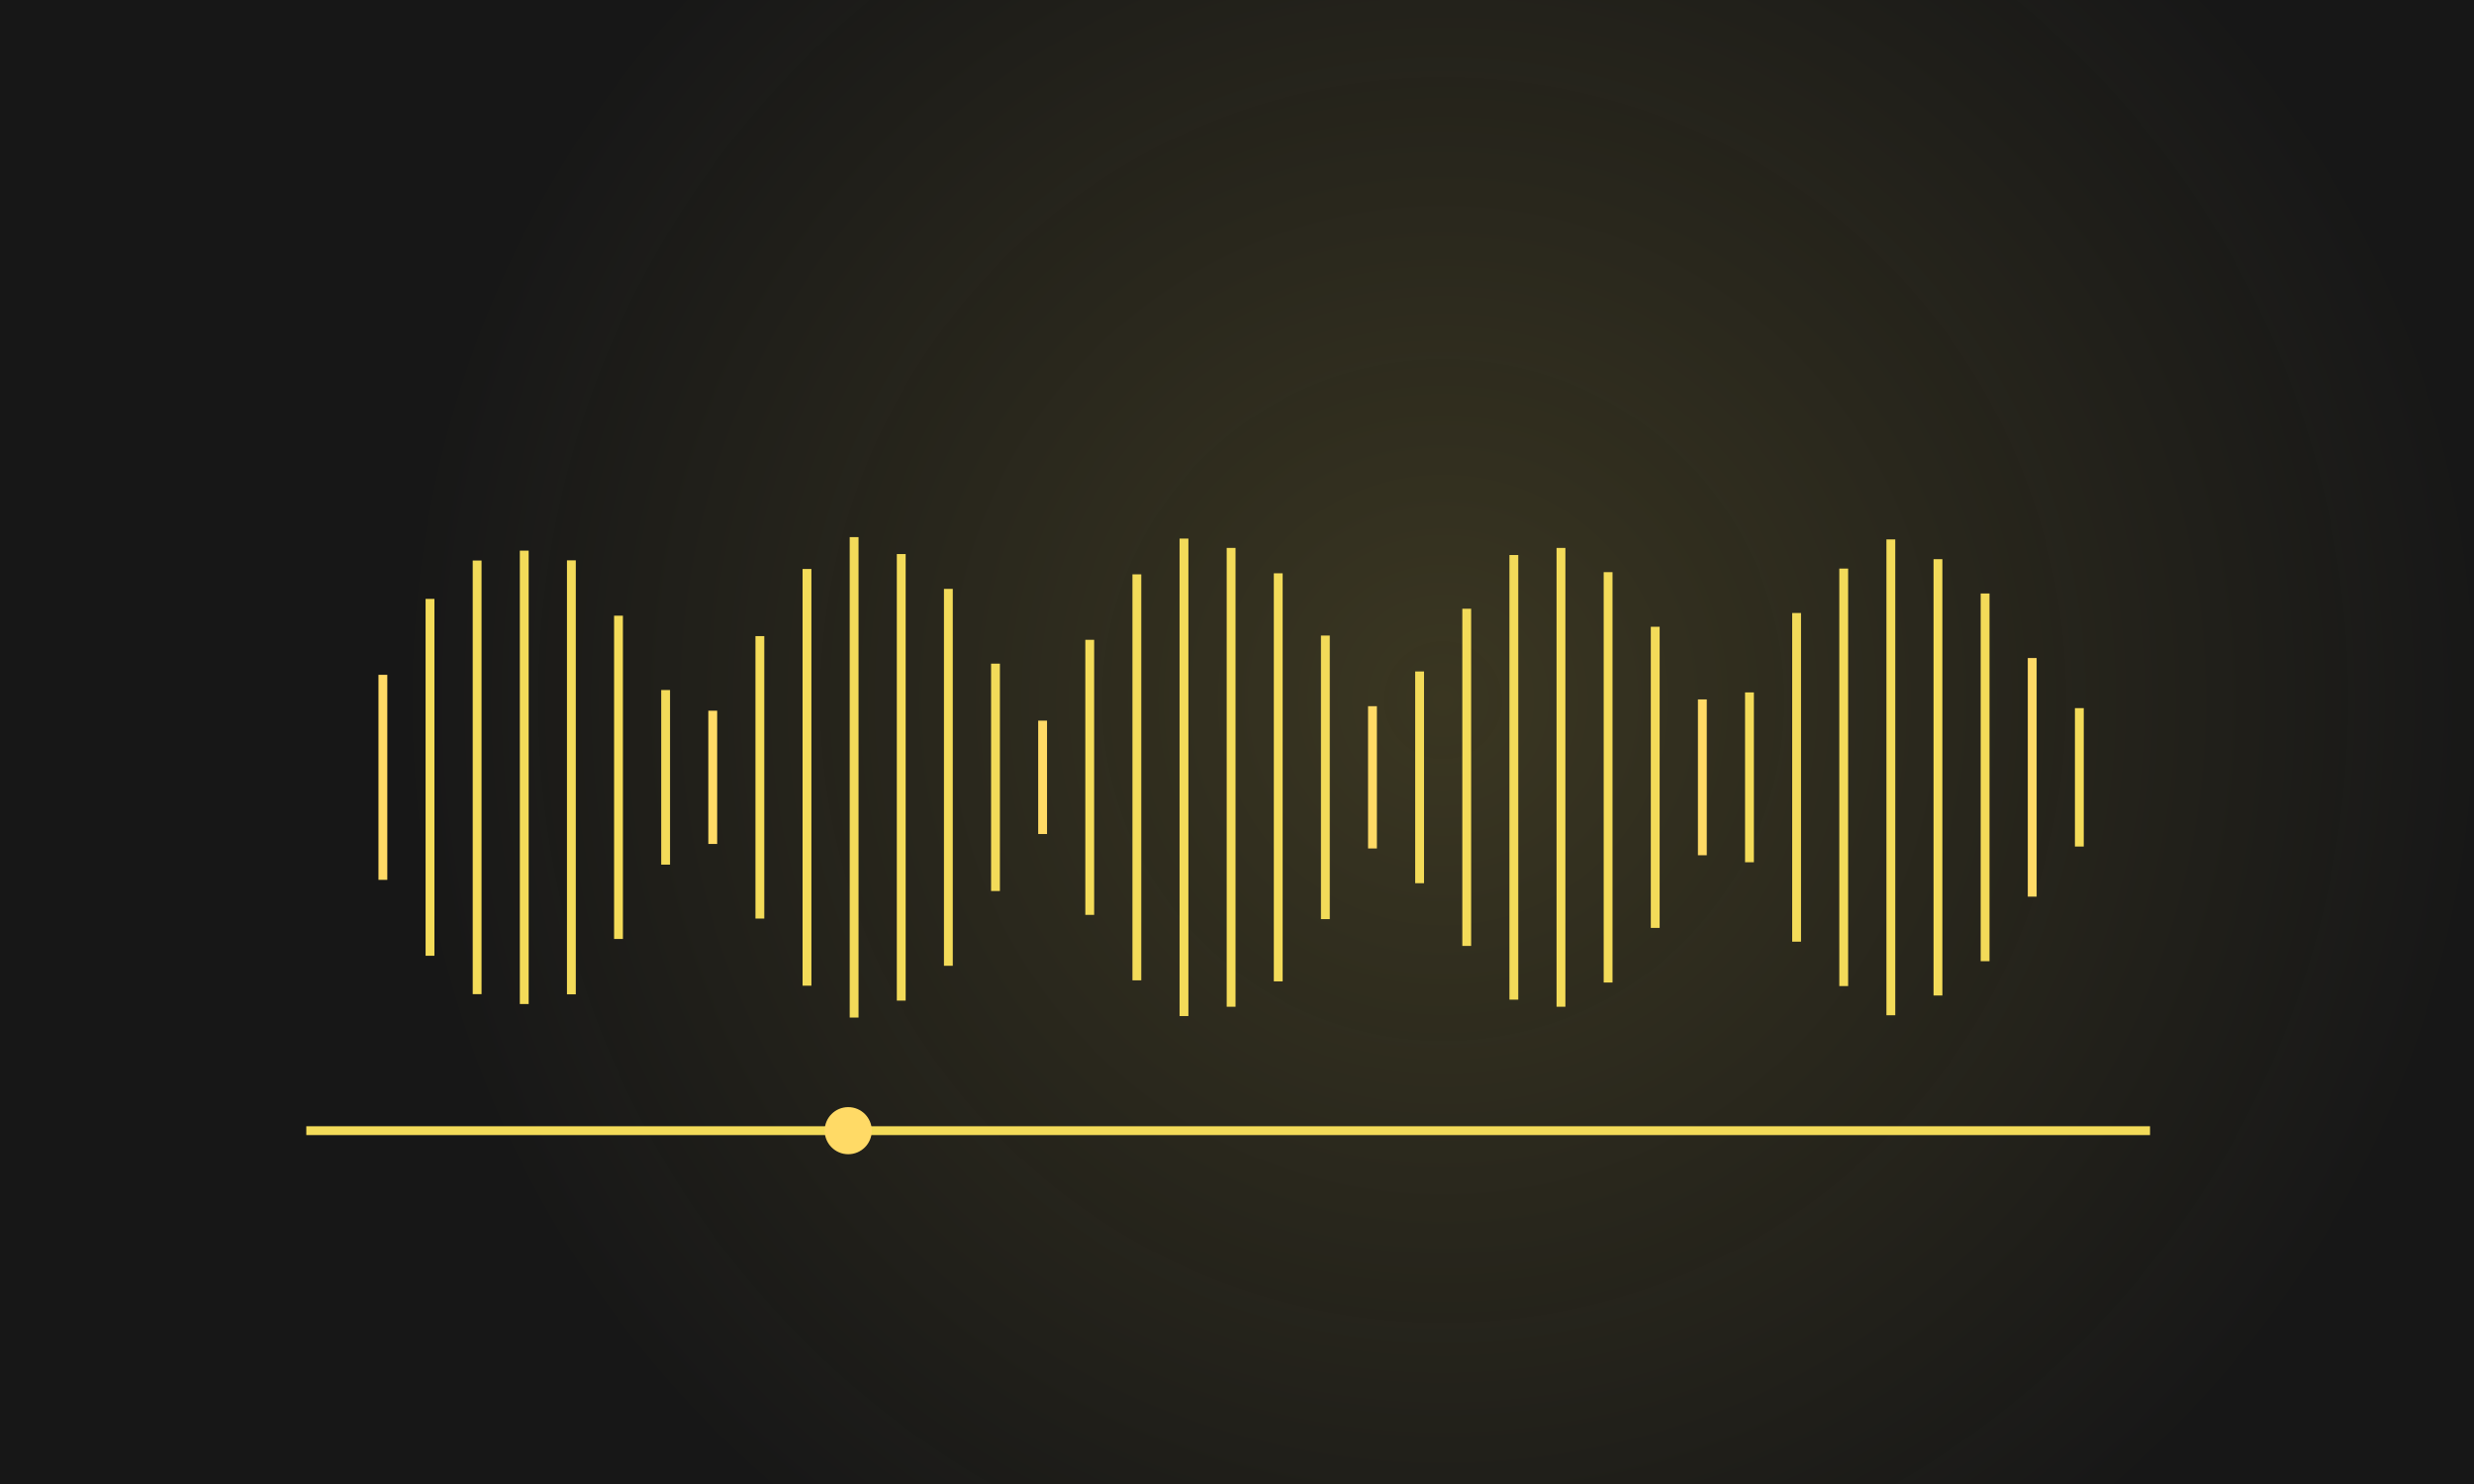
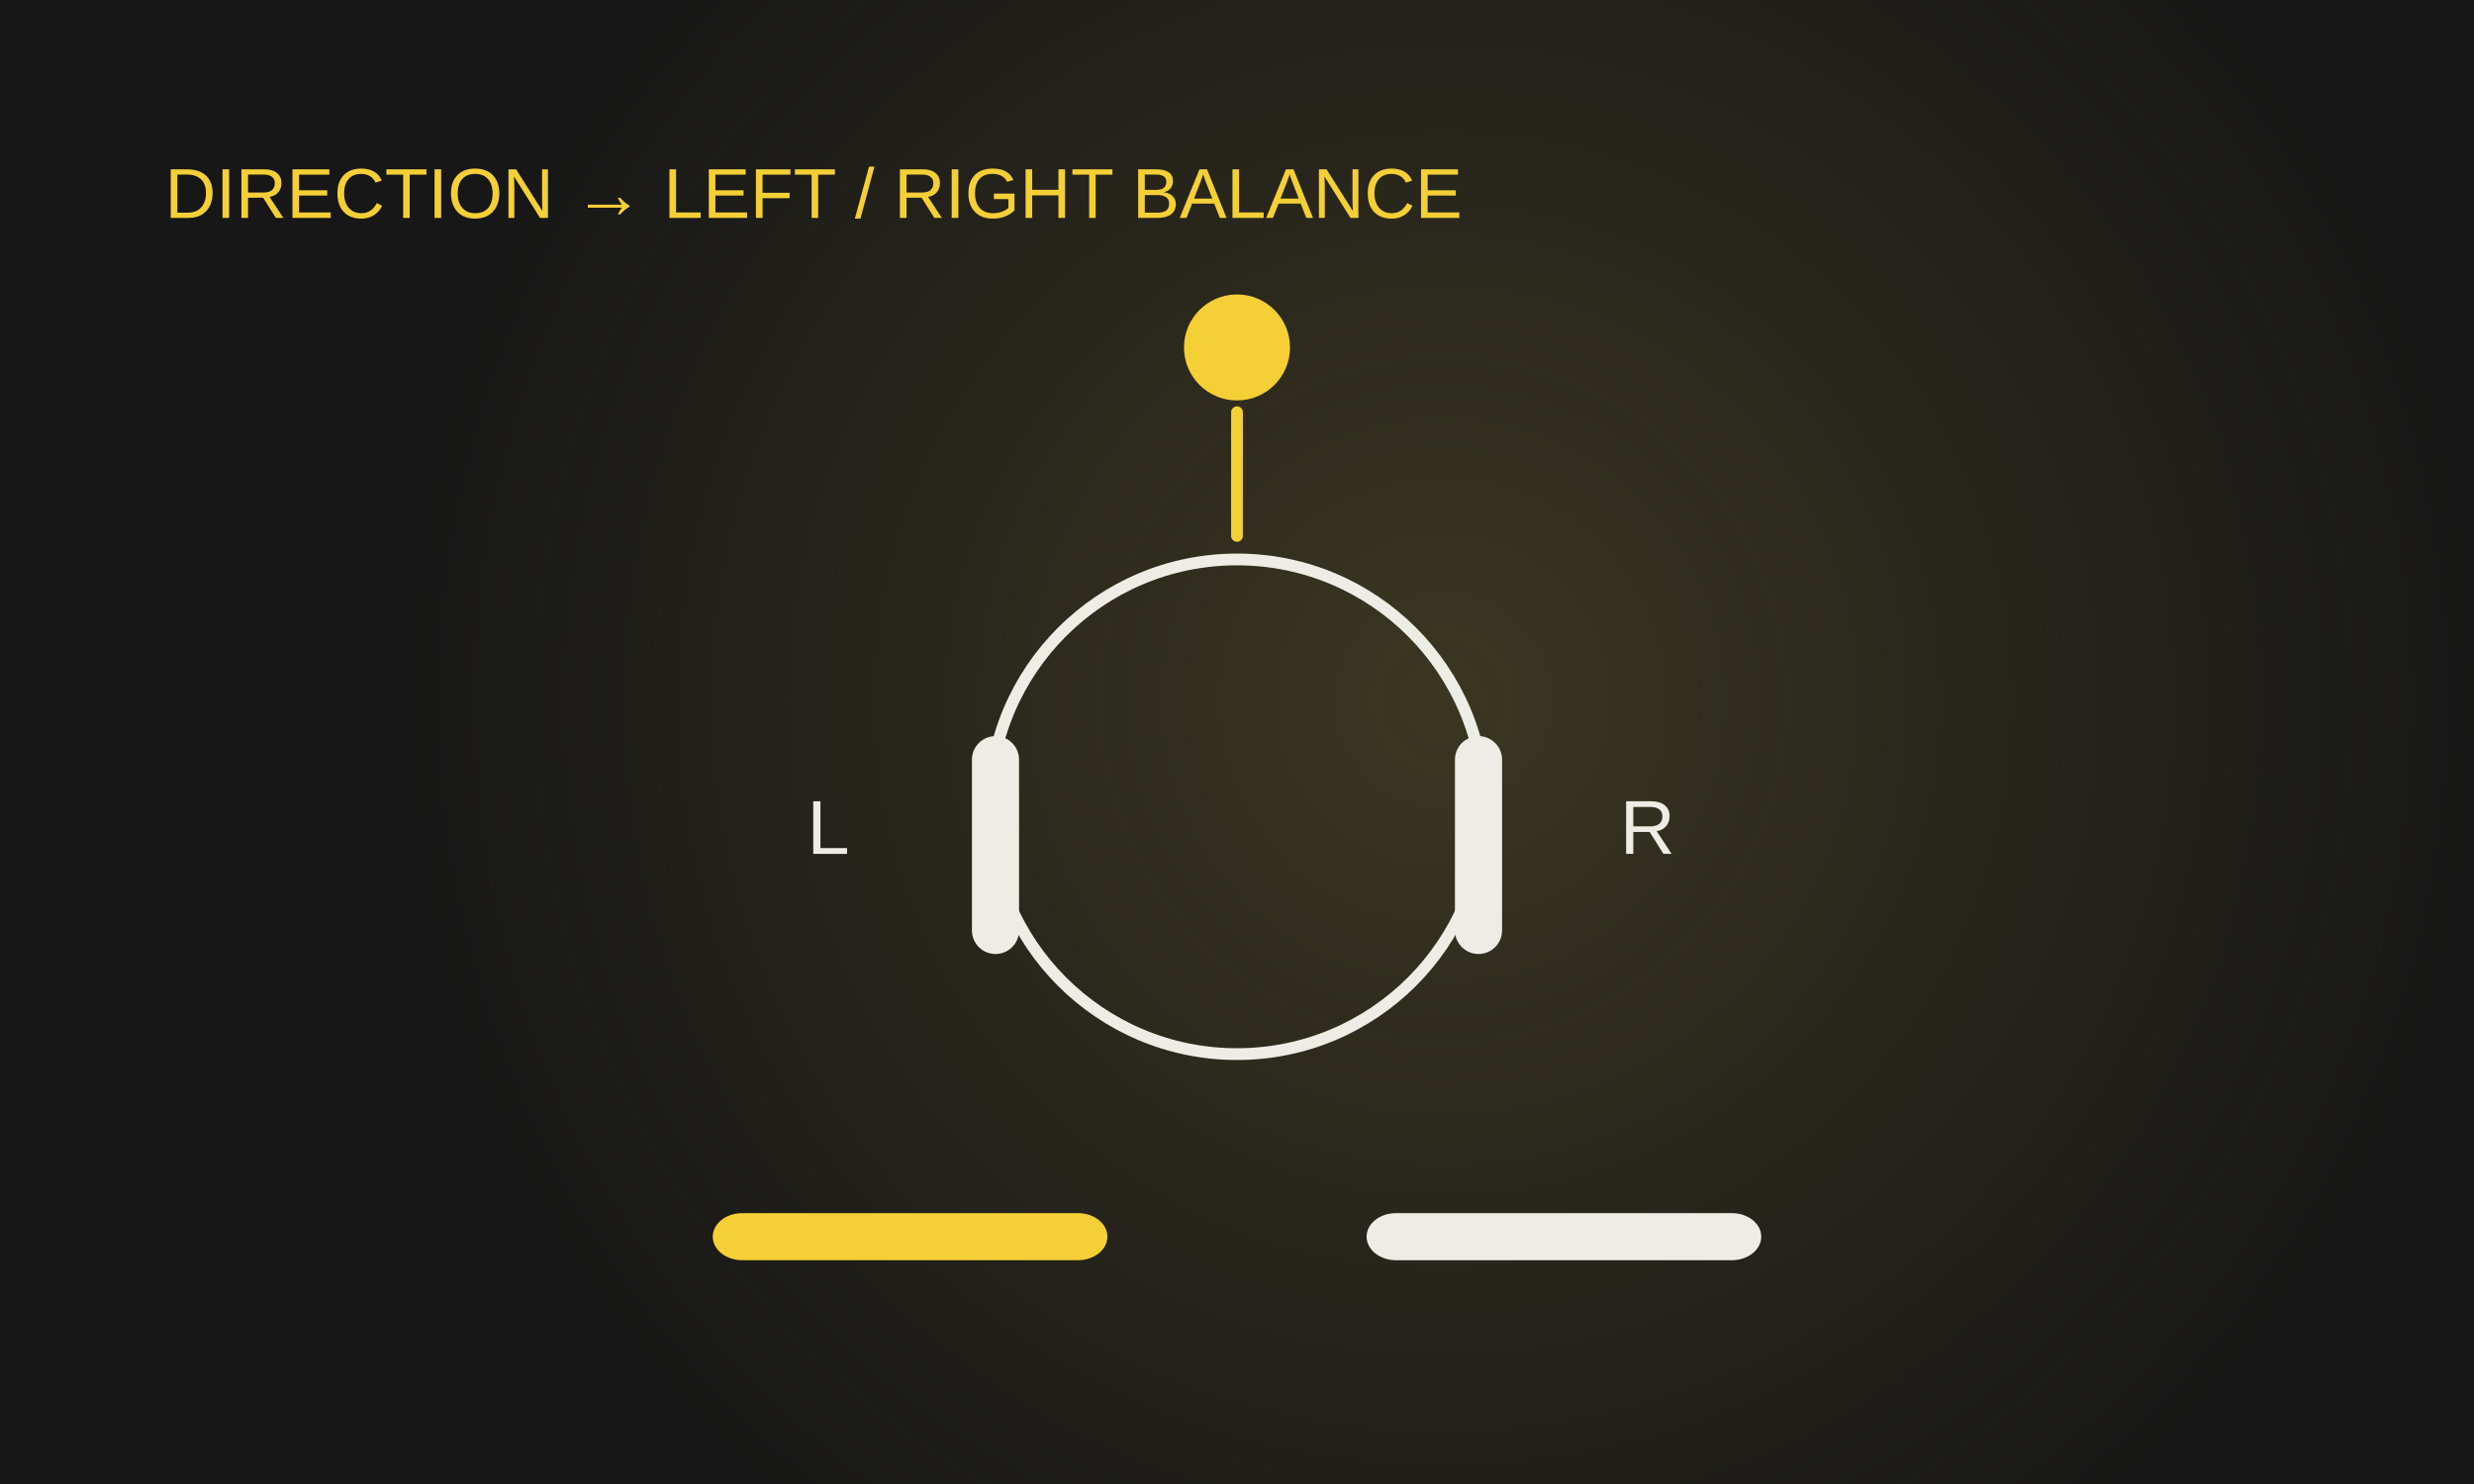
<svg xmlns="http://www.w3.org/2000/svg" class="article-cover" viewBox="0 0 420 252" role="img" aria-label="공간 음향 개념 도식">
  <defs>
    <radialGradient id="cover-audio-spatialization-glow">
      <stop stop-color="hsl(51 86% 65%)" stop-opacity=".16" />
      <stop offset="1" stop-color="hsl(51 86% 65%)" stop-opacity="0" />
    </radialGradient>
    <radialGradient id="cover-audio-spatialization-orb" cx="30%" cy="24%">
      <stop stop-color="#fff7d6" />
      <stop offset=".42" stop-color="hsl(51 86% 65%)" />
      <stop offset="1" stop-color="#46390d" />
    </radialGradient>
  </defs>
  <rect width="420" height="252" fill="#171717" />
  <circle cx="245" cy="119" r="175" fill="url(#cover-audio-spatialization-glow)" />
-   <path d="M65 114.592L65 149.408" stroke="#ffda66" stroke-width="1.5" fill="none" />
-   <path d="M73 101.698L73 162.302" stroke="hsl(51 86% 65%)" stroke-width="1.5" fill="none" />
-   <path d="M81 95.183L81 168.817" stroke="hsl(51 86% 65%)" stroke-width="1.5" fill="none" />
-   <path d="M89 93.505L89 170.495" stroke="hsl(51 86% 65%)" stroke-width="1.5" fill="none" />
-   <path d="M97 95.153L97 168.847" stroke="hsl(51 86% 65%)" stroke-width="1.5" fill="none" />
-   <path d="M105 104.552L105 159.448" stroke="hsl(51 86% 65%)" stroke-width="1.5" fill="none" />
-   <path d="M113 117.175L113 146.825" stroke="hsl(51 86% 65%)" stroke-width="1.5" fill="none" />
-   <path d="M121 120.687L121 143.313" stroke="#ffda66" stroke-width="1.5" fill="none" />
-   <path d="M129 108.016L129 155.984" stroke="hsl(51 86% 65%)" stroke-width="1.5" fill="none" />
-   <path d="M137 96.619L137 167.381" stroke="hsl(51 86% 65%)" stroke-width="1.5" fill="none" />
-   <path d="M145 91.208L145 172.792" stroke="hsl(51 86% 65%)" stroke-width="1.5" fill="none" />
-   <path d="M153 94.085L153 169.915" stroke="hsl(51 86% 65%)" stroke-width="1.5" fill="none" />
-   <path d="M161 99.999L161 164.001" stroke="hsl(51 86% 65%)" stroke-width="1.5" fill="none" />
-   <path d="M169 112.693L169 151.307" stroke="hsl(51 86% 65%)" stroke-width="1.5" fill="none" />
-   <path d="M177 122.373L177 141.627" stroke="#ffda66" stroke-width="1.5" fill="none" />
-   <path d="M185 108.644L185 155.356" stroke="hsl(51 86% 65%)" stroke-width="1.5" fill="none" />
-   <path d="M193 97.529L193 166.471" stroke="hsl(51 86% 65%)" stroke-width="1.5" fill="none" />
-   <path d="M201 91.46L201 172.54" stroke="hsl(51 86% 65%)" stroke-width="1.5" fill="none" />
-   <path d="M209 93.043L209 170.957" stroke="hsl(51 86% 65%)" stroke-width="1.5" fill="none" />
-   <path d="M217 97.353L217 166.647" stroke="hsl(51 86% 65%)" stroke-width="1.5" fill="none" />
-   <path d="M225 107.923L225 156.077" stroke="hsl(51 86% 65%)" stroke-width="1.5" fill="none" />
-   <path d="M233 119.921L233 144.079" stroke="#ffda66" stroke-width="1.5" fill="none" />
-   <path d="M241 114.021L241 149.979" stroke="hsl(51 86% 65%)" stroke-width="1.5" fill="none" />
-   <path d="M249 103.37L249 160.63" stroke="hsl(51 86% 65%)" stroke-width="1.5" fill="none" />
-   <path d="M257 94.249L257 169.751" stroke="hsl(51 86% 65%)" stroke-width="1.5" fill="none" />
-   <path d="M265 93.045L265 170.955" stroke="hsl(51 86% 65%)" stroke-width="1.5" fill="none" />
-   <path d="M273 97.158L273 166.842" stroke="hsl(51 86% 65%)" stroke-width="1.5" fill="none" />
-   <path d="M281 106.432L281 157.568" stroke="hsl(51 86% 65%)" stroke-width="1.5" fill="none" />
-   <path d="M289 118.768L289 145.232" stroke="#ffda66" stroke-width="1.5" fill="none" />
-   <path d="M297 117.579L297 146.421" stroke="hsl(51 86% 65%)" stroke-width="1.5" fill="none" />
-   <path d="M305 104.095L305 159.905" stroke="hsl(51 86% 65%)" stroke-width="1.5" fill="none" />
-   <path d="M313 96.553L313 167.447" stroke="hsl(51 86% 65%)" stroke-width="1.5" fill="none" />
-   <path d="M321 91.599L321 172.401" stroke="hsl(51 86% 65%)" stroke-width="1.5" fill="none" />
-   <path d="M329 94.954L329 169.046" stroke="hsl(51 86% 65%)" stroke-width="1.5" fill="none" />
-   <path d="M337 100.779L337 163.221" stroke="hsl(51 86% 65%)" stroke-width="1.5" fill="none" />
-   <path d="M345 111.741L345 152.259" stroke="#ffda66" stroke-width="1.5" fill="none" />
-   <path d="M353 120.248L353 143.752" stroke="hsl(51 86% 65%)" stroke-width="1.5" fill="none" />
-   <path d="M52 192L365 192" stroke="hsl(51 86% 65%)" stroke-width="1.5" fill="none" />
-   <circle cx="144" cy="192" r="4" fill="#ffda66" />
+   <g class="technical-scene" data-scene="audio-spatialization">
+     <text x="28" y="37" fill="#f5cf36" font-family="Arial,sans-serif" font-size="12">DIRECTION → LEFT / RIGHT BALANCE</text>
+     <circle cx="210" cy="137" r="42" fill="none" stroke="#edece5" stroke-width="2" />
+     <path d="M169 129v29M251 129v29" fill="none" stroke="#edece5" stroke-width="8" stroke-linecap="round" stroke-linejoin="round" />
+     <g>
+       <circle cx="210" cy="59" r="9" fill="#f5cf36" />
+       <path d="M210 70V91" fill="none" stroke="#f5cf36" stroke-width="2" stroke-linecap="round" stroke-linejoin="round" />
+       <animateTransform attributeName="transform" type="rotate" values="0 210 137;180 210 137;360 210 137" dur="6s" repeatCount="indefinite" />
+     </g>
+     <text x="137" y="145" fill="#edece5" font-family="Arial,sans-serif" font-size="13">L</text>
+     <text x="275" y="145" fill="#edece5" font-family="Arial,sans-serif" font-size="13">R</text>
+     <rect x="121" y="206" width="67" height="8" rx="5" fill="#f5cf36" />
+     <rect x="232" y="206" width="67" height="8" rx="5" fill="#edece5" />
+   </g>
</svg>
